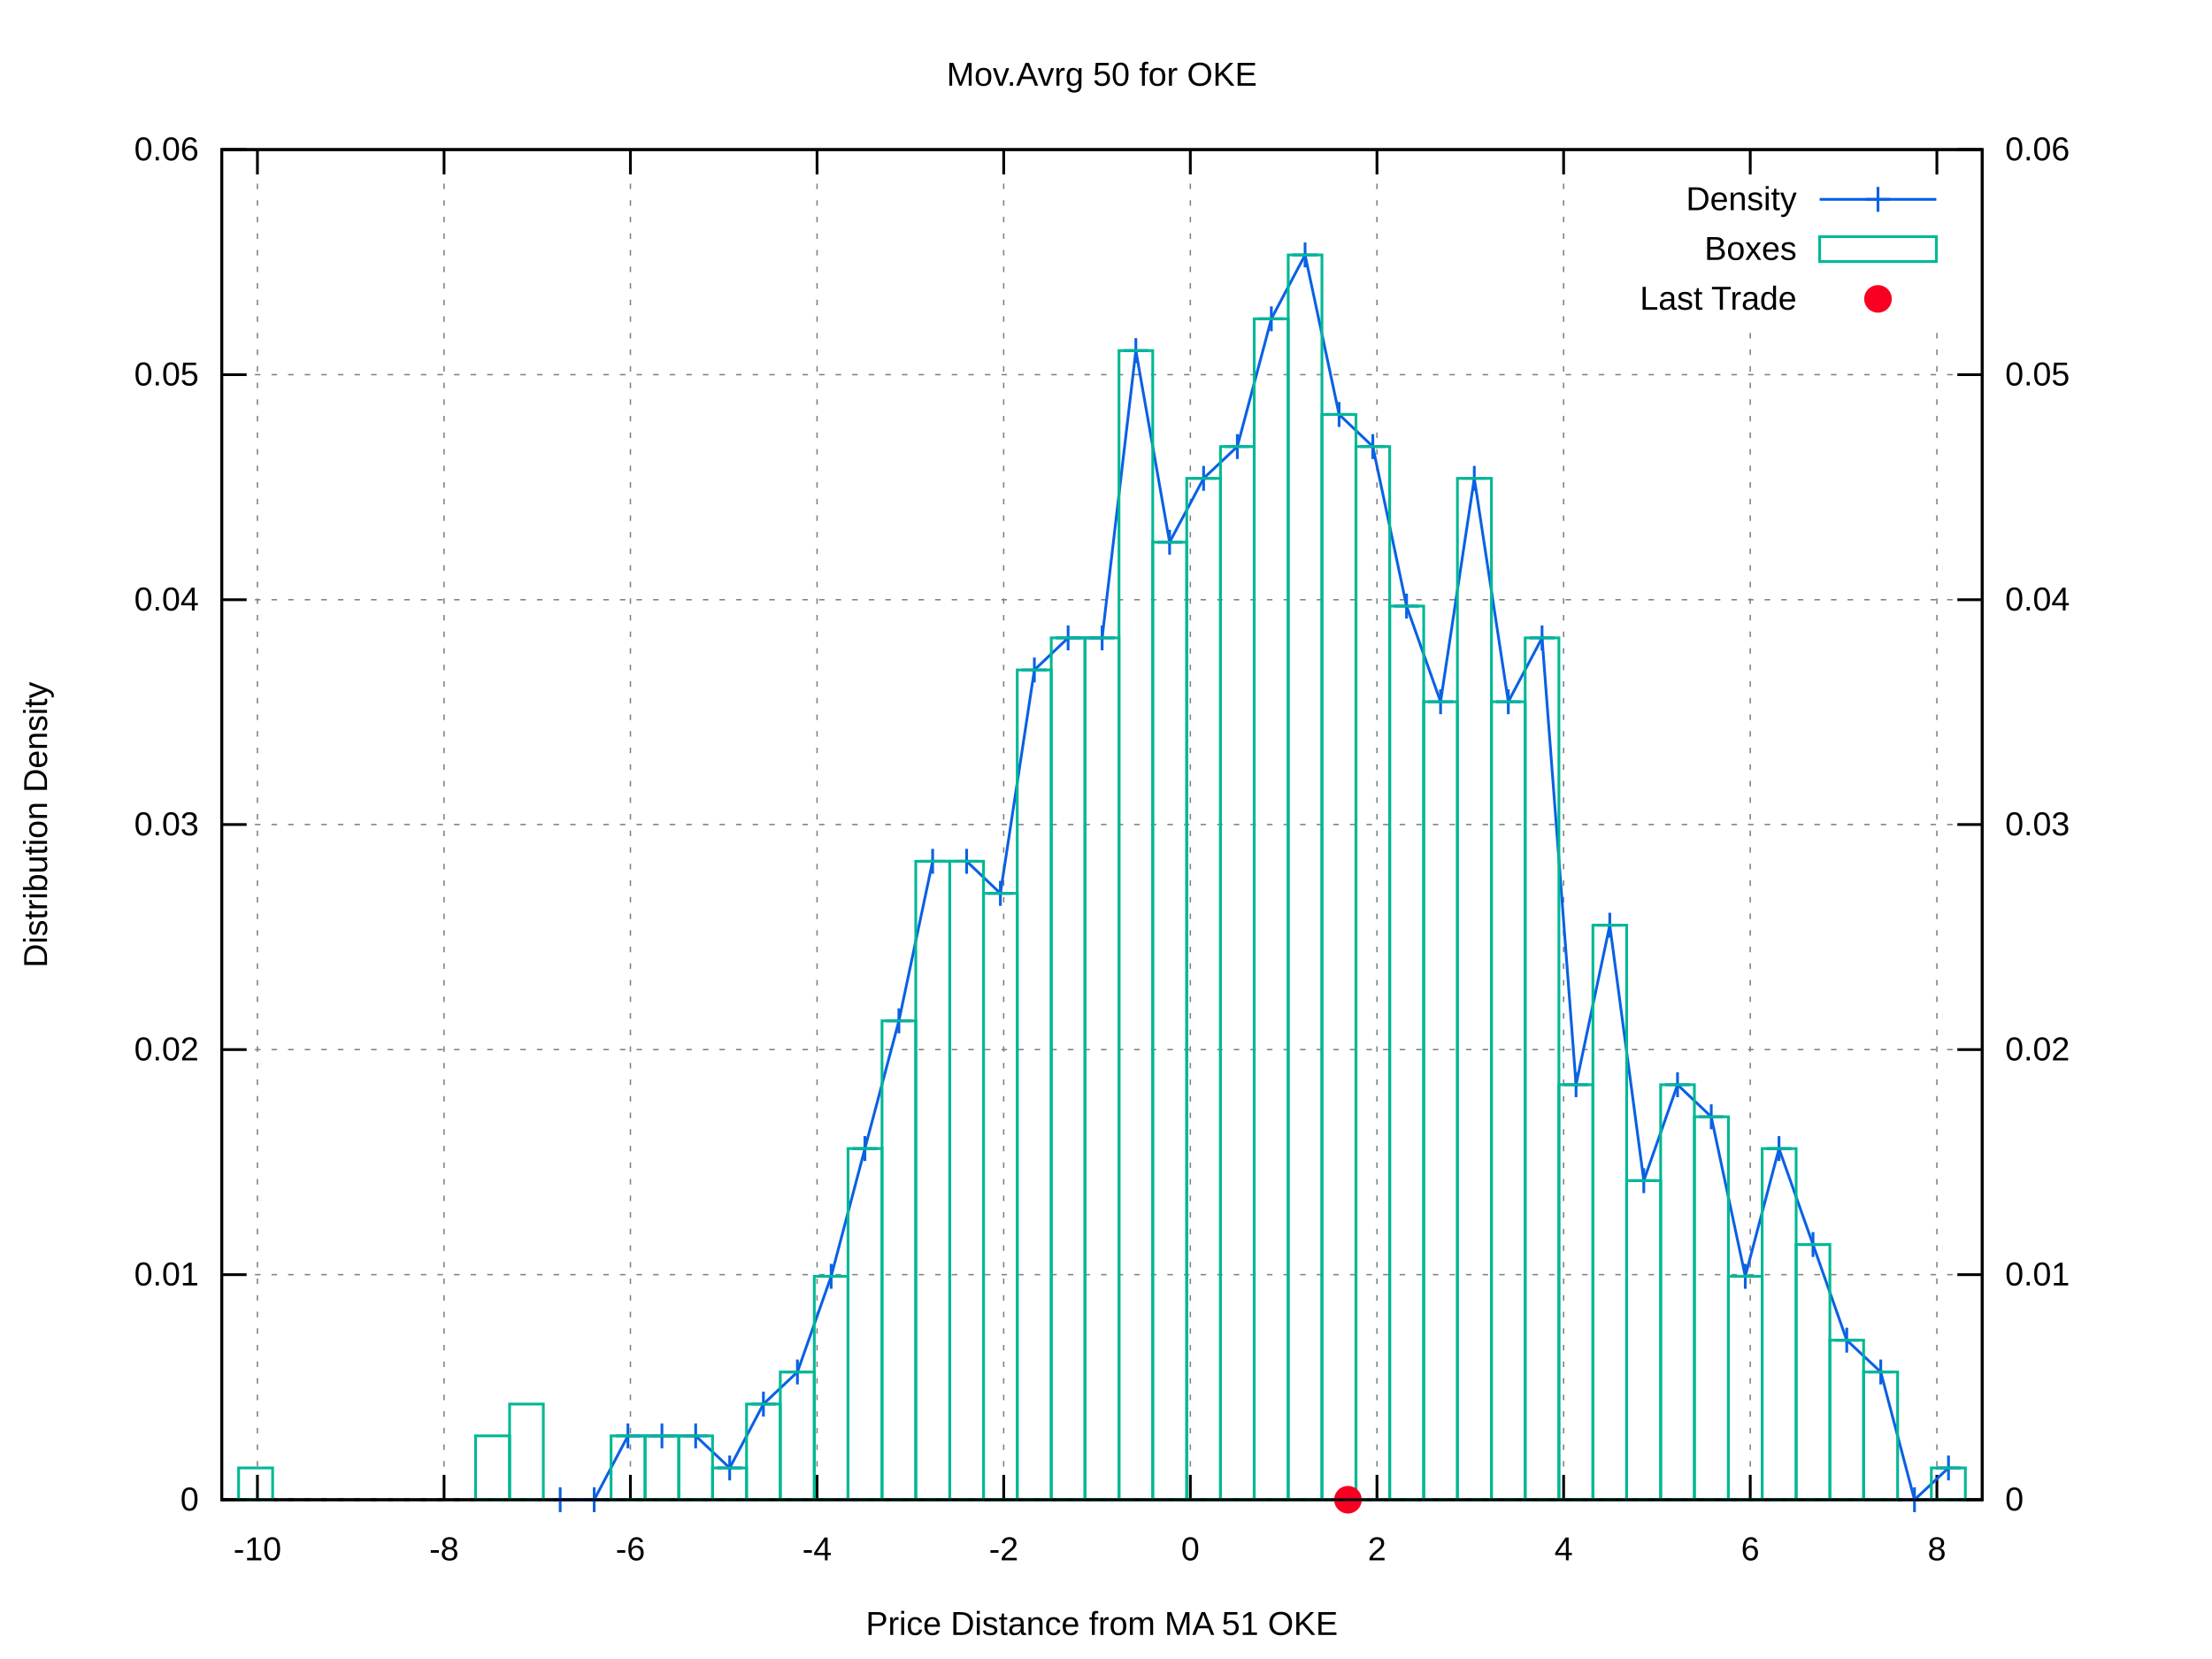
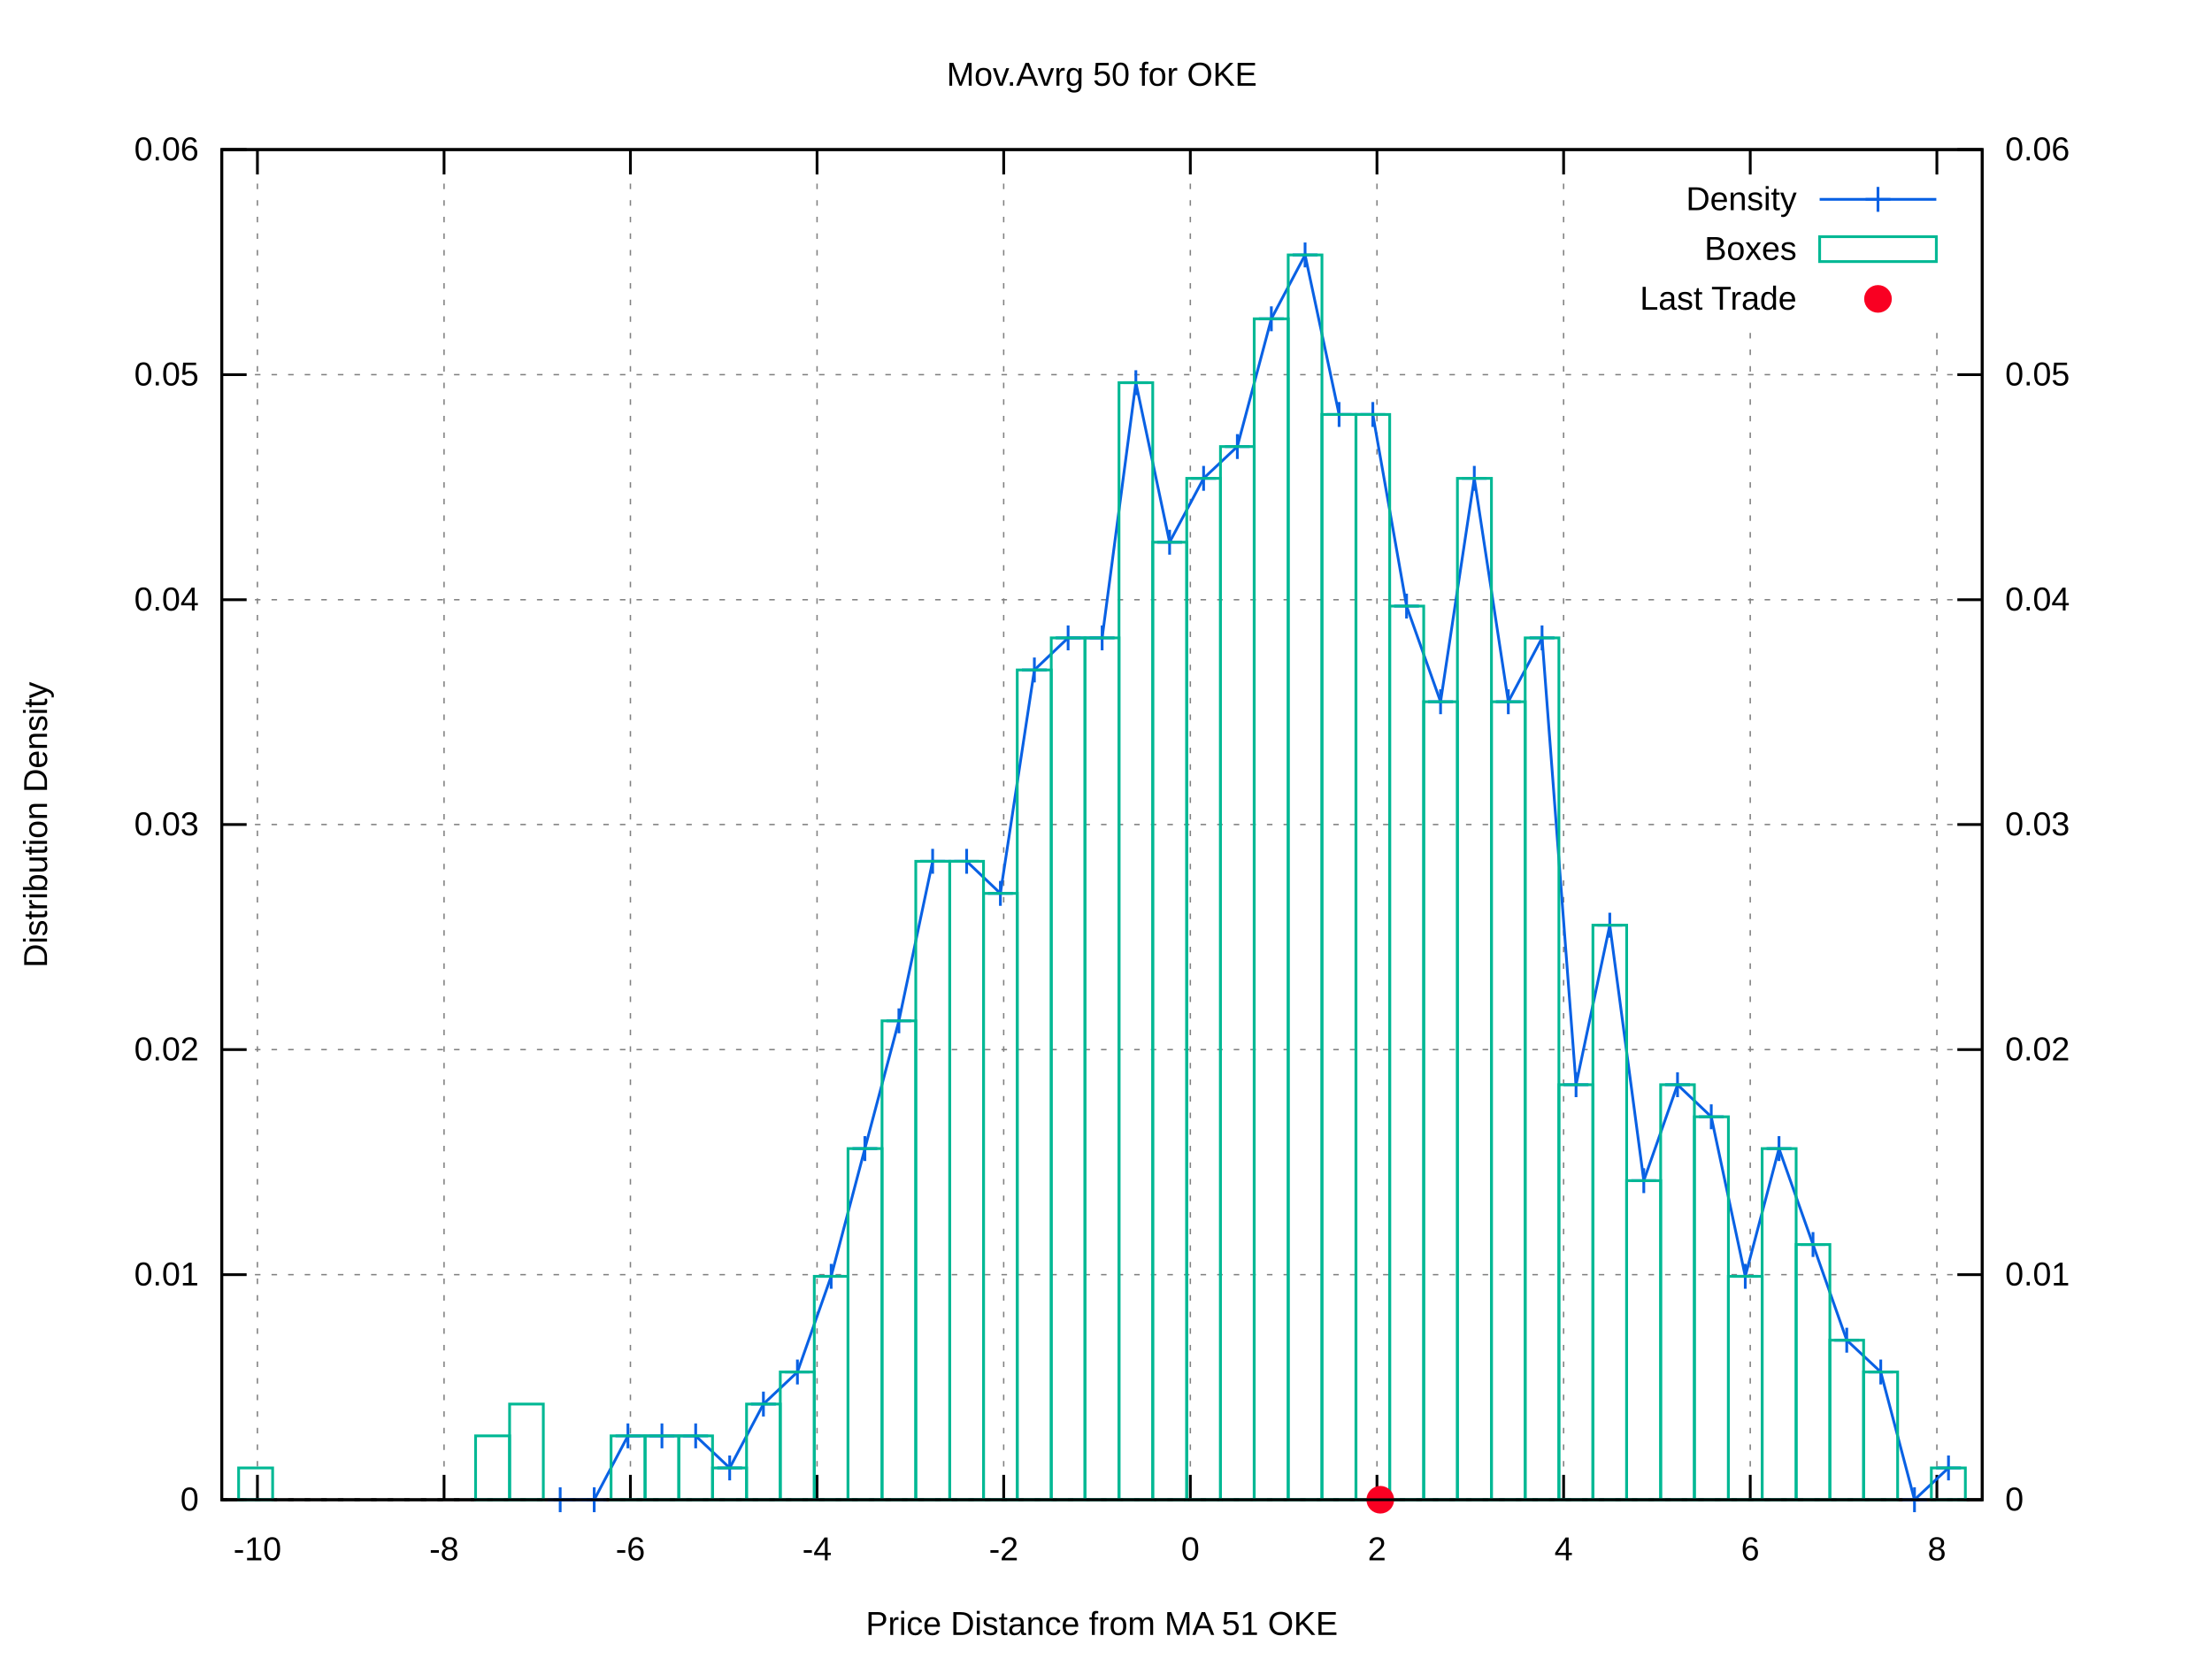
<svg xmlns="http://www.w3.org/2000/svg" xmlns:xlink="http://www.w3.org/1999/xlink" viewBox="0 0 800 600">
  <g id="gnuplot_canvas">
    <rect x="0" y="0" width="800" height="600" fill="#ffffff" />
    <defs>
      <circle id="gpDot" r="0.5" stroke-width="0.5" />
      <path id="gpPt0" stroke-width="0.222" stroke="currentColor" d="M-1,0 h2 M0,-1 v2" />
      <path id="gpPt1" stroke-width="0.222" stroke="currentColor" d="M-1,-1 L1,1 M1,-1 L-1,1" />
      <path id="gpPt2" stroke-width="0.222" stroke="currentColor" d="M-1,0 L1,0 M0,-1 L0,1 M-1,-1 L1,1 M-1,1 L1,-1" />
      <rect id="gpPt3" stroke-width="0.222" stroke="currentColor" x="-1" y="-1" width="2" height="2" />
      <rect id="gpPt4" stroke-width="0.222" stroke="currentColor" fill="currentColor" x="-1" y="-1" width="2" height="2" />
      <circle id="gpPt5" stroke-width="0.222" stroke="currentColor" cx="0" cy="0" r="1" />
      <use xlink:href="#gpPt5" id="gpPt6" fill="currentColor" stroke="none" />
      <path id="gpPt7" stroke-width="0.222" stroke="currentColor" d="M0,-1.33 L-1.33,0.67 L1.33,0.67 z" />
      <use xlink:href="#gpPt7" id="gpPt8" fill="currentColor" stroke="none" />
      <use xlink:href="#gpPt7" id="gpPt9" stroke="currentColor" transform="rotate(180)" />
      <use xlink:href="#gpPt9" id="gpPt10" fill="currentColor" stroke="none" />
      <use xlink:href="#gpPt3" id="gpPt11" stroke="currentColor" transform="rotate(45)" />
      <use xlink:href="#gpPt11" id="gpPt12" fill="currentColor" stroke="none" />
      <path id="gpPt13" stroke-width="0.222" stroke="currentColor" d="M0,1.330 L1.265,0.411 L0.782,-1.067 L-0.782,-1.076 L-1.265,0.411 z" />
      <use xlink:href="#gpPt13" id="gpPt14" fill="currentColor" stroke="none" />
      <filter id="textbox" filterUnits="objectBoundingBox" x="0" y="0" height="1" width="1">
        <feFlood flood-color="#FFFFFF" flood-opacity="1" result="bgnd" />
        <feComposite in="SourceGraphic" in2="bgnd" operator="atop" />
      </filter>
      <filter id="greybox" filterUnits="objectBoundingBox" x="0" y="0" height="1" width="1">
        <feFlood flood-color="lightgrey" flood-opacity="1" result="grey" />
        <feComposite in="SourceGraphic" in2="grey" operator="atop" />
      </filter>
    </defs>
    <g fill="none" color="#FFFFFF" stroke="black" stroke-width="1.00" stroke-linecap="butt" stroke-linejoin="miter">
</g>
    <g fill="none" color="black" stroke="currentColor" stroke-width="1.00" stroke-linecap="butt" stroke-linejoin="miter">
</g>
    <g fill="none" color="black" stroke="black" stroke-width="0.50" stroke-linecap="butt" stroke-linejoin="miter">
</g>
    <g fill="none" color="gray" stroke="currentColor" stroke-width="0.50" stroke-linecap="butt" stroke-linejoin="miter">
      <path stroke="gray" stroke-dasharray="2,4" class="gridline" d="M80.2,542.4 L716.9,542.4  " />
    </g>
    <g fill="none" color="gray" stroke="gray" stroke-width="1.00" stroke-linecap="butt" stroke-linejoin="miter">
</g>
    <g fill="none" color="black" stroke="currentColor" stroke-width="1.00" stroke-linecap="butt" stroke-linejoin="miter">
      <path stroke="black" d="M80.2,542.4 L89.2,542.4  " />
      <g transform="translate(71.9,546.3)" stroke="none" fill="black" font-family="arial" font-size="12.00" text-anchor="end">
        <text>
          <tspan font-family="arial"> 0</tspan>
        </text>
      </g>
    </g>
    <g fill="none" color="black" stroke="currentColor" stroke-width="1.00" stroke-linecap="butt" stroke-linejoin="miter">
</g>
    <g fill="none" color="black" stroke="black" stroke-width="0.50" stroke-linecap="butt" stroke-linejoin="miter">
</g>
    <g fill="none" color="gray" stroke="currentColor" stroke-width="0.50" stroke-linecap="butt" stroke-linejoin="miter">
      <path stroke="gray" stroke-dasharray="2,4" class="gridline" d="M80.2,461.0 L716.9,461.0  " />
    </g>
    <g fill="none" color="gray" stroke="gray" stroke-width="1.00" stroke-linecap="butt" stroke-linejoin="miter">
</g>
    <g fill="none" color="black" stroke="currentColor" stroke-width="1.00" stroke-linecap="butt" stroke-linejoin="miter">
      <path stroke="black" d="M80.2,461.0 L89.2,461.0  " />
      <g transform="translate(71.9,464.9)" stroke="none" fill="black" font-family="arial" font-size="12.00" text-anchor="end">
        <text>
          <tspan font-family="arial"> 0.01</tspan>
        </text>
      </g>
    </g>
    <g fill="none" color="black" stroke="currentColor" stroke-width="1.00" stroke-linecap="butt" stroke-linejoin="miter">
</g>
    <g fill="none" color="black" stroke="black" stroke-width="0.50" stroke-linecap="butt" stroke-linejoin="miter">
</g>
    <g fill="none" color="gray" stroke="currentColor" stroke-width="0.50" stroke-linecap="butt" stroke-linejoin="miter">
      <path stroke="gray" stroke-dasharray="2,4" class="gridline" d="M80.2,379.6 L716.9,379.6  " />
    </g>
    <g fill="none" color="gray" stroke="gray" stroke-width="1.00" stroke-linecap="butt" stroke-linejoin="miter">
</g>
    <g fill="none" color="black" stroke="currentColor" stroke-width="1.00" stroke-linecap="butt" stroke-linejoin="miter">
      <path stroke="black" d="M80.2,379.6 L89.2,379.6  " />
      <g transform="translate(71.9,383.5)" stroke="none" fill="black" font-family="arial" font-size="12.00" text-anchor="end">
        <text>
          <tspan font-family="arial"> 0.02</tspan>
        </text>
      </g>
    </g>
    <g fill="none" color="black" stroke="currentColor" stroke-width="1.00" stroke-linecap="butt" stroke-linejoin="miter">
</g>
    <g fill="none" color="black" stroke="black" stroke-width="0.50" stroke-linecap="butt" stroke-linejoin="miter">
</g>
    <g fill="none" color="gray" stroke="currentColor" stroke-width="0.50" stroke-linecap="butt" stroke-linejoin="miter">
      <path stroke="gray" stroke-dasharray="2,4" class="gridline" d="M80.2,298.2 L716.9,298.2  " />
    </g>
    <g fill="none" color="gray" stroke="gray" stroke-width="1.00" stroke-linecap="butt" stroke-linejoin="miter">
</g>
    <g fill="none" color="black" stroke="currentColor" stroke-width="1.00" stroke-linecap="butt" stroke-linejoin="miter">
      <path stroke="black" d="M80.2,298.2 L89.2,298.2  " />
      <g transform="translate(71.9,302.1)" stroke="none" fill="black" font-family="arial" font-size="12.00" text-anchor="end">
        <text>
          <tspan font-family="arial"> 0.03</tspan>
        </text>
      </g>
    </g>
    <g fill="none" color="black" stroke="currentColor" stroke-width="1.00" stroke-linecap="butt" stroke-linejoin="miter">
</g>
    <g fill="none" color="black" stroke="black" stroke-width="0.50" stroke-linecap="butt" stroke-linejoin="miter">
</g>
    <g fill="none" color="gray" stroke="currentColor" stroke-width="0.50" stroke-linecap="butt" stroke-linejoin="miter">
      <path stroke="gray" stroke-dasharray="2,4" class="gridline" d="M80.2,216.9 L716.9,216.9  " />
    </g>
    <g fill="none" color="gray" stroke="gray" stroke-width="1.00" stroke-linecap="butt" stroke-linejoin="miter">
</g>
    <g fill="none" color="black" stroke="currentColor" stroke-width="1.00" stroke-linecap="butt" stroke-linejoin="miter">
      <path stroke="black" d="M80.2,216.9 L89.2,216.9  " />
      <g transform="translate(71.9,220.8)" stroke="none" fill="black" font-family="arial" font-size="12.00" text-anchor="end">
        <text>
          <tspan font-family="arial"> 0.04</tspan>
        </text>
      </g>
    </g>
    <g fill="none" color="black" stroke="currentColor" stroke-width="1.00" stroke-linecap="butt" stroke-linejoin="miter">
</g>
    <g fill="none" color="black" stroke="black" stroke-width="0.50" stroke-linecap="butt" stroke-linejoin="miter">
</g>
    <g fill="none" color="gray" stroke="currentColor" stroke-width="0.50" stroke-linecap="butt" stroke-linejoin="miter">
      <path stroke="gray" stroke-dasharray="2,4" class="gridline" d="M80.2,135.5 L716.9,135.5  " />
    </g>
    <g fill="none" color="gray" stroke="gray" stroke-width="1.00" stroke-linecap="butt" stroke-linejoin="miter">
</g>
    <g fill="none" color="black" stroke="currentColor" stroke-width="1.00" stroke-linecap="butt" stroke-linejoin="miter">
      <path stroke="black" d="M80.2,135.5 L89.2,135.5  " />
      <g transform="translate(71.9,139.4)" stroke="none" fill="black" font-family="arial" font-size="12.00" text-anchor="end">
        <text>
          <tspan font-family="arial"> 0.05</tspan>
        </text>
      </g>
    </g>
    <g fill="none" color="black" stroke="currentColor" stroke-width="1.00" stroke-linecap="butt" stroke-linejoin="miter">
</g>
    <g fill="none" color="black" stroke="black" stroke-width="0.50" stroke-linecap="butt" stroke-linejoin="miter">
</g>
    <g fill="none" color="gray" stroke="currentColor" stroke-width="0.50" stroke-linecap="butt" stroke-linejoin="miter">
      <path stroke="gray" stroke-dasharray="2,4" class="gridline" d="M80.2,54.1 L716.9,54.1  " />
    </g>
    <g fill="none" color="gray" stroke="gray" stroke-width="1.00" stroke-linecap="butt" stroke-linejoin="miter">
</g>
    <g fill="none" color="black" stroke="currentColor" stroke-width="1.00" stroke-linecap="butt" stroke-linejoin="miter">
      <path stroke="black" d="M80.2,54.1 L89.2,54.1  " />
      <g transform="translate(71.9,58.0)" stroke="none" fill="black" font-family="arial" font-size="12.00" text-anchor="end">
        <text>
          <tspan font-family="arial"> 0.06</tspan>
        </text>
      </g>
    </g>
    <g fill="none" color="black" stroke="currentColor" stroke-width="1.00" stroke-linecap="butt" stroke-linejoin="miter">
</g>
    <g fill="none" color="black" stroke="black" stroke-width="0.50" stroke-linecap="butt" stroke-linejoin="miter">
</g>
    <g fill="none" color="gray" stroke="currentColor" stroke-width="0.50" stroke-linecap="butt" stroke-linejoin="miter">
      <path stroke="gray" stroke-dasharray="2,4" class="gridline" d="M93.1,542.4 L93.1,54.1  " />
    </g>
    <g fill="none" color="gray" stroke="gray" stroke-width="1.00" stroke-linecap="butt" stroke-linejoin="miter">
</g>
    <g fill="none" color="black" stroke="currentColor" stroke-width="1.00" stroke-linecap="butt" stroke-linejoin="miter">
      <path stroke="black" d="M93.1,542.4 L93.1,533.4 M93.1,54.1 L93.1,63.1  " />
      <g transform="translate(93.1,564.3)" stroke="none" fill="black" font-family="arial" font-size="12.00" text-anchor="middle">
        <text>
          <tspan font-family="arial">-10</tspan>
        </text>
      </g>
    </g>
    <g fill="none" color="black" stroke="currentColor" stroke-width="1.00" stroke-linecap="butt" stroke-linejoin="miter">
</g>
    <g fill="none" color="black" stroke="black" stroke-width="0.50" stroke-linecap="butt" stroke-linejoin="miter">
</g>
    <g fill="none" color="gray" stroke="currentColor" stroke-width="0.50" stroke-linecap="butt" stroke-linejoin="miter">
      <path stroke="gray" stroke-dasharray="2,4" class="gridline" d="M160.6,542.4 L160.6,54.1  " />
    </g>
    <g fill="none" color="gray" stroke="gray" stroke-width="1.00" stroke-linecap="butt" stroke-linejoin="miter">
</g>
    <g fill="none" color="black" stroke="currentColor" stroke-width="1.00" stroke-linecap="butt" stroke-linejoin="miter">
      <path stroke="black" d="M160.6,542.4 L160.6,533.4 M160.6,54.1 L160.6,63.1  " />
      <g transform="translate(160.6,564.3)" stroke="none" fill="black" font-family="arial" font-size="12.00" text-anchor="middle">
        <text>
          <tspan font-family="arial">-8</tspan>
        </text>
      </g>
    </g>
    <g fill="none" color="black" stroke="currentColor" stroke-width="1.00" stroke-linecap="butt" stroke-linejoin="miter">
</g>
    <g fill="none" color="black" stroke="black" stroke-width="0.50" stroke-linecap="butt" stroke-linejoin="miter">
</g>
    <g fill="none" color="gray" stroke="currentColor" stroke-width="0.50" stroke-linecap="butt" stroke-linejoin="miter">
      <path stroke="gray" stroke-dasharray="2,4" class="gridline" d="M228.0,542.4 L228.0,54.1  " />
    </g>
    <g fill="none" color="gray" stroke="gray" stroke-width="1.00" stroke-linecap="butt" stroke-linejoin="miter">
</g>
    <g fill="none" color="black" stroke="currentColor" stroke-width="1.00" stroke-linecap="butt" stroke-linejoin="miter">
      <path stroke="black" d="M228.0,542.4 L228.0,533.4 M228.0,54.1 L228.0,63.1  " />
      <g transform="translate(228.0,564.3)" stroke="none" fill="black" font-family="arial" font-size="12.00" text-anchor="middle">
        <text>
          <tspan font-family="arial">-6</tspan>
        </text>
      </g>
    </g>
    <g fill="none" color="black" stroke="currentColor" stroke-width="1.00" stroke-linecap="butt" stroke-linejoin="miter">
</g>
    <g fill="none" color="black" stroke="black" stroke-width="0.50" stroke-linecap="butt" stroke-linejoin="miter">
</g>
    <g fill="none" color="gray" stroke="currentColor" stroke-width="0.50" stroke-linecap="butt" stroke-linejoin="miter">
      <path stroke="gray" stroke-dasharray="2,4" class="gridline" d="M295.5,542.4 L295.5,54.1  " />
    </g>
    <g fill="none" color="gray" stroke="gray" stroke-width="1.00" stroke-linecap="butt" stroke-linejoin="miter">
</g>
    <g fill="none" color="black" stroke="currentColor" stroke-width="1.00" stroke-linecap="butt" stroke-linejoin="miter">
      <path stroke="black" d="M295.5,542.4 L295.5,533.4 M295.5,54.1 L295.5,63.1  " />
      <g transform="translate(295.5,564.3)" stroke="none" fill="black" font-family="arial" font-size="12.00" text-anchor="middle">
        <text>
          <tspan font-family="arial">-4</tspan>
        </text>
      </g>
    </g>
    <g fill="none" color="black" stroke="currentColor" stroke-width="1.00" stroke-linecap="butt" stroke-linejoin="miter">
</g>
    <g fill="none" color="black" stroke="black" stroke-width="0.50" stroke-linecap="butt" stroke-linejoin="miter">
</g>
    <g fill="none" color="gray" stroke="currentColor" stroke-width="0.50" stroke-linecap="butt" stroke-linejoin="miter">
      <path stroke="gray" stroke-dasharray="2,4" class="gridline" d="M363.0,542.4 L363.0,54.1  " />
    </g>
    <g fill="none" color="gray" stroke="gray" stroke-width="1.00" stroke-linecap="butt" stroke-linejoin="miter">
</g>
    <g fill="none" color="black" stroke="currentColor" stroke-width="1.00" stroke-linecap="butt" stroke-linejoin="miter">
      <path stroke="black" d="M363.0,542.4 L363.0,533.4 M363.0,54.1 L363.0,63.1  " />
      <g transform="translate(363.0,564.3)" stroke="none" fill="black" font-family="arial" font-size="12.00" text-anchor="middle">
        <text>
          <tspan font-family="arial">-2</tspan>
        </text>
      </g>
    </g>
    <g fill="none" color="black" stroke="currentColor" stroke-width="1.00" stroke-linecap="butt" stroke-linejoin="miter">
</g>
    <g fill="none" color="black" stroke="black" stroke-width="0.50" stroke-linecap="butt" stroke-linejoin="miter">
</g>
    <g fill="none" color="gray" stroke="currentColor" stroke-width="0.50" stroke-linecap="butt" stroke-linejoin="miter">
      <path stroke="gray" stroke-dasharray="2,4" class="gridline" d="M430.5,542.4 L430.5,54.1  " />
    </g>
    <g fill="none" color="gray" stroke="gray" stroke-width="1.00" stroke-linecap="butt" stroke-linejoin="miter">
</g>
    <g fill="none" color="black" stroke="currentColor" stroke-width="1.00" stroke-linecap="butt" stroke-linejoin="miter">
      <path stroke="black" d="M430.5,542.4 L430.5,533.4 M430.5,54.1 L430.5,63.1  " />
      <g transform="translate(430.5,564.3)" stroke="none" fill="black" font-family="arial" font-size="12.00" text-anchor="middle">
        <text>
          <tspan font-family="arial"> 0</tspan>
        </text>
      </g>
    </g>
    <g fill="none" color="black" stroke="currentColor" stroke-width="1.00" stroke-linecap="butt" stroke-linejoin="miter">
</g>
    <g fill="none" color="black" stroke="black" stroke-width="0.50" stroke-linecap="butt" stroke-linejoin="miter">
</g>
    <g fill="none" color="gray" stroke="currentColor" stroke-width="0.50" stroke-linecap="butt" stroke-linejoin="miter">
      <path stroke="gray" stroke-dasharray="2,4" class="gridline" d="M498.0,542.4 L498.0,54.1  " />
    </g>
    <g fill="none" color="gray" stroke="gray" stroke-width="1.00" stroke-linecap="butt" stroke-linejoin="miter">
</g>
    <g fill="none" color="black" stroke="currentColor" stroke-width="1.00" stroke-linecap="butt" stroke-linejoin="miter">
      <path stroke="black" d="M498.0,542.4 L498.0,533.4 M498.0,54.1 L498.0,63.1  " />
      <g transform="translate(498.0,564.3)" stroke="none" fill="black" font-family="arial" font-size="12.00" text-anchor="middle">
        <text>
          <tspan font-family="arial"> 2</tspan>
        </text>
      </g>
    </g>
    <g fill="none" color="black" stroke="currentColor" stroke-width="1.00" stroke-linecap="butt" stroke-linejoin="miter">
</g>
    <g fill="none" color="black" stroke="black" stroke-width="0.50" stroke-linecap="butt" stroke-linejoin="miter">
</g>
    <g fill="none" color="gray" stroke="currentColor" stroke-width="0.50" stroke-linecap="butt" stroke-linejoin="miter">
      <path stroke="gray" stroke-dasharray="2,4" class="gridline" d="M565.5,542.4 L565.5,54.1  " />
    </g>
    <g fill="none" color="gray" stroke="gray" stroke-width="1.00" stroke-linecap="butt" stroke-linejoin="miter">
</g>
    <g fill="none" color="black" stroke="currentColor" stroke-width="1.00" stroke-linecap="butt" stroke-linejoin="miter">
      <path stroke="black" d="M565.5,542.4 L565.5,533.4 M565.5,54.1 L565.5,63.1  " />
      <g transform="translate(565.5,564.3)" stroke="none" fill="black" font-family="arial" font-size="12.00" text-anchor="middle">
        <text>
          <tspan font-family="arial"> 4</tspan>
        </text>
      </g>
    </g>
    <g fill="none" color="black" stroke="currentColor" stroke-width="1.00" stroke-linecap="butt" stroke-linejoin="miter">
</g>
    <g fill="none" color="black" stroke="black" stroke-width="0.50" stroke-linecap="butt" stroke-linejoin="miter">
</g>
    <g fill="none" color="gray" stroke="currentColor" stroke-width="0.50" stroke-linecap="butt" stroke-linejoin="miter">
      <path stroke="gray" stroke-dasharray="2,4" class="gridline" d="M633.0,542.4 L633.0,117.1 M633.0,63.1 L633.0,54.1  " />
    </g>
    <g fill="none" color="gray" stroke="gray" stroke-width="1.00" stroke-linecap="butt" stroke-linejoin="miter">
</g>
    <g fill="none" color="black" stroke="currentColor" stroke-width="1.00" stroke-linecap="butt" stroke-linejoin="miter">
      <path stroke="black" d="M633.0,542.4 L633.0,533.4 M633.0,54.1 L633.0,63.1  " />
      <g transform="translate(633.0,564.3)" stroke="none" fill="black" font-family="arial" font-size="12.00" text-anchor="middle">
        <text>
          <tspan font-family="arial"> 6</tspan>
        </text>
      </g>
    </g>
    <g fill="none" color="black" stroke="currentColor" stroke-width="1.00" stroke-linecap="butt" stroke-linejoin="miter">
</g>
    <g fill="none" color="black" stroke="black" stroke-width="0.50" stroke-linecap="butt" stroke-linejoin="miter">
</g>
    <g fill="none" color="gray" stroke="currentColor" stroke-width="0.50" stroke-linecap="butt" stroke-linejoin="miter">
      <path stroke="gray" stroke-dasharray="2,4" class="gridline" d="M700.5,542.4 L700.5,117.1 M700.5,63.1 L700.5,54.1  " />
    </g>
    <g fill="none" color="gray" stroke="gray" stroke-width="1.00" stroke-linecap="butt" stroke-linejoin="miter">
</g>
    <g fill="none" color="black" stroke="currentColor" stroke-width="1.00" stroke-linecap="butt" stroke-linejoin="miter">
      <path stroke="black" d="M700.5,542.4 L700.5,533.4 M700.5,54.1 L700.5,63.1  " />
      <g transform="translate(700.5,564.3)" stroke="none" fill="black" font-family="arial" font-size="12.00" text-anchor="middle">
        <text>
          <tspan font-family="arial"> 8</tspan>
        </text>
      </g>
    </g>
    <g fill="none" color="black" stroke="currentColor" stroke-width="1.00" stroke-linecap="butt" stroke-linejoin="miter">
      <path stroke="black" d="M716.9,542.4 L707.9,542.4  " />
      <g transform="translate(725.2,546.3)" stroke="none" fill="black" font-family="arial" font-size="12.00" text-anchor="start">
        <text>
          <tspan font-family="arial"> 0</tspan>
        </text>
      </g>
    </g>
    <g fill="none" color="black" stroke="currentColor" stroke-width="1.00" stroke-linecap="butt" stroke-linejoin="miter">
      <path stroke="black" d="M716.9,461.0 L707.9,461.0  " />
      <g transform="translate(725.2,464.9)" stroke="none" fill="black" font-family="arial" font-size="12.00" text-anchor="start">
        <text>
          <tspan font-family="arial"> 0.01</tspan>
        </text>
      </g>
    </g>
    <g fill="none" color="black" stroke="currentColor" stroke-width="1.00" stroke-linecap="butt" stroke-linejoin="miter">
      <path stroke="black" d="M716.9,379.6 L707.9,379.6  " />
      <g transform="translate(725.2,383.5)" stroke="none" fill="black" font-family="arial" font-size="12.00" text-anchor="start">
        <text>
          <tspan font-family="arial"> 0.02</tspan>
        </text>
      </g>
    </g>
    <g fill="none" color="black" stroke="currentColor" stroke-width="1.00" stroke-linecap="butt" stroke-linejoin="miter">
      <path stroke="black" d="M716.9,298.2 L707.9,298.2  " />
      <g transform="translate(725.2,302.1)" stroke="none" fill="black" font-family="arial" font-size="12.00" text-anchor="start">
        <text>
          <tspan font-family="arial"> 0.03</tspan>
        </text>
      </g>
    </g>
    <g fill="none" color="black" stroke="currentColor" stroke-width="1.00" stroke-linecap="butt" stroke-linejoin="miter">
      <path stroke="black" d="M716.9,216.9 L707.9,216.9  " />
      <g transform="translate(725.2,220.8)" stroke="none" fill="black" font-family="arial" font-size="12.00" text-anchor="start">
        <text>
          <tspan font-family="arial"> 0.04</tspan>
        </text>
      </g>
    </g>
    <g fill="none" color="black" stroke="currentColor" stroke-width="1.00" stroke-linecap="butt" stroke-linejoin="miter">
      <path stroke="black" d="M716.9,135.5 L707.9,135.5  " />
      <g transform="translate(725.2,139.4)" stroke="none" fill="black" font-family="arial" font-size="12.00" text-anchor="start">
        <text>
          <tspan font-family="arial"> 0.05</tspan>
        </text>
      </g>
    </g>
    <g fill="none" color="black" stroke="currentColor" stroke-width="1.00" stroke-linecap="butt" stroke-linejoin="miter">
      <path stroke="black" d="M716.9,54.1 L707.9,54.1  " />
      <g transform="translate(725.2,58.0)" stroke="none" fill="black" font-family="arial" font-size="12.00" text-anchor="start">
        <text>
          <tspan font-family="arial"> 0.06</tspan>
        </text>
      </g>
    </g>
    <g fill="none" color="black" stroke="currentColor" stroke-width="1.00" stroke-linecap="butt" stroke-linejoin="miter">
</g>
    <g fill="none" color="gray" stroke="currentColor" stroke-width="1.00" stroke-linecap="butt" stroke-linejoin="miter">
      <path stroke="black" stroke-dasharray="2,4" d="M80.2,542.4 L716.9,542.4  " />
    </g>
    <g fill="none" color="black" stroke="currentColor" stroke-width="1.00" stroke-linecap="butt" stroke-linejoin="miter">
      <path stroke="black" d="M80.2,54.1 L80.2,542.4 L716.9,542.4 L716.9,54.1 L80.2,54.1 Z  " />
    </g>
    <g fill="none" color="black" stroke="currentColor" stroke-width="1.00" stroke-linecap="butt" stroke-linejoin="miter">
      <g transform="translate(17.0,298.3) rotate(270)" stroke="none" fill="black" font-family="arial" font-size="12.00" text-anchor="middle">
        <text>
          <tspan font-family="arial">Distribution Density</tspan>
        </text>
      </g>
    </g>
    <g fill="none" color="black" stroke="currentColor" stroke-width="1.00" stroke-linecap="butt" stroke-linejoin="miter">
      <g transform="translate(398.5,591.3)" stroke="none" fill="black" font-family="arial" font-size="12.00" text-anchor="middle">
        <text>
          <tspan font-family="arial">Price Distance from MA 51 OKE</tspan>
        </text>
      </g>
    </g>
    <g fill="none" color="black" stroke="currentColor" stroke-width="1.00" stroke-linecap="butt" stroke-linejoin="miter">
      <g transform="translate(398.5,31.0)" stroke="none" fill="black" font-family="arial" font-size="12.00" text-anchor="middle">
        <text>
          <tspan font-family="arial">Mov.Avrg 50 for OKE </tspan>
        </text>
      </g>
    </g>
    <g id="gnuplot_plot_1">
      <g fill="none" color="black" stroke="currentColor" stroke-width="1.00" stroke-linecap="butt" stroke-linejoin="miter">
        <g transform="translate(649.8,76.0)" stroke="none" fill="black" font-family="arial" font-size="12.00" text-anchor="end">
          <text>
            <tspan font-family="arial">Density</tspan>
          </text>
        </g>
      </g>
      <g fill="none" color="black" stroke="currentColor" stroke-width="1.00" stroke-linecap="butt" stroke-linejoin="miter">
-         <path stroke="rgb(  9,  97, 228)" d="M658.1,72.1 L700.3,72.1 M202.6,542.4 L214.9,542.4 L227.1,519.3 L239.4,519.3 L251.6,519.3 L263.9,530.9   L276.1,507.8 L288.4,496.2 L300.6,461.6 L312.8,415.4 L325.1,369.2 L337.3,311.5 L349.6,311.5 L361.8,323.1   L374.1,242.3 L386.3,230.7 L398.6,230.7 L410.8,126.8 L423.0,196.1 L435.3,173.0 L447.5,161.5 L459.8,115.3   L472.0,92.2 L484.3,149.9 L496.5,161.5 L508.7,219.2 L521.0,253.8 L533.2,173.0 L545.5,253.8 L557.7,230.7   L570.0,392.3 L582.2,334.6 L594.5,427.0 L606.7,392.3 L618.9,403.9 L631.2,461.6 L643.4,415.4 L655.7,450.1   L667.9,484.7 L680.2,496.2 L692.4,542.4 L704.7,530.9  " />
+         <path stroke="rgb(  9,  97, 228)" d="M658.1,72.1 L700.3,72.1 M202.6,542.4 L214.9,542.4 L227.1,519.3 L239.4,519.3 L251.6,519.3 L263.9,530.9   L276.1,507.8 L288.4,496.2 L300.6,461.6 L312.8,415.4 L325.1,369.2 L337.3,311.5 L349.6,311.5 L361.8,323.1   L374.1,242.3 L386.3,230.7 L398.6,230.7 L410.8,138.4 L423.0,196.1 L435.3,173.0 L447.5,161.5 L459.8,115.3   L472.0,92.2 L484.3,149.9 L496.5,149.9 L508.7,219.2 L521.0,253.8 L533.2,173.0 L545.5,253.8 L557.7,230.7   L570.0,392.3 L582.2,334.6 L594.5,427.0 L606.7,392.3 L618.9,403.9 L631.2,461.6 L643.4,415.4 L655.7,450.1   L667.9,484.7 L680.2,496.2 L692.4,542.4 L704.7,530.9  " />
        <use xlink:href="#gpPt0" transform="translate(202.6,542.4) scale(4.50)" color="rgb(  9,  97, 228)" />
        <use xlink:href="#gpPt0" transform="translate(214.9,542.4) scale(4.50)" color="rgb(  9,  97, 228)" />
        <use xlink:href="#gpPt0" transform="translate(227.1,519.3) scale(4.50)" color="rgb(  9,  97, 228)" />
        <use xlink:href="#gpPt0" transform="translate(239.4,519.3) scale(4.50)" color="rgb(  9,  97, 228)" />
        <use xlink:href="#gpPt0" transform="translate(251.6,519.3) scale(4.50)" color="rgb(  9,  97, 228)" />
        <use xlink:href="#gpPt0" transform="translate(263.9,530.9) scale(4.50)" color="rgb(  9,  97, 228)" />
        <use xlink:href="#gpPt0" transform="translate(276.1,507.8) scale(4.50)" color="rgb(  9,  97, 228)" />
        <use xlink:href="#gpPt0" transform="translate(288.4,496.2) scale(4.50)" color="rgb(  9,  97, 228)" />
        <use xlink:href="#gpPt0" transform="translate(300.6,461.6) scale(4.50)" color="rgb(  9,  97, 228)" />
        <use xlink:href="#gpPt0" transform="translate(312.8,415.4) scale(4.50)" color="rgb(  9,  97, 228)" />
        <use xlink:href="#gpPt0" transform="translate(325.1,369.2) scale(4.50)" color="rgb(  9,  97, 228)" />
        <use xlink:href="#gpPt0" transform="translate(337.3,311.5) scale(4.50)" color="rgb(  9,  97, 228)" />
        <use xlink:href="#gpPt0" transform="translate(349.6,311.5) scale(4.50)" color="rgb(  9,  97, 228)" />
        <use xlink:href="#gpPt0" transform="translate(361.8,323.1) scale(4.50)" color="rgb(  9,  97, 228)" />
        <use xlink:href="#gpPt0" transform="translate(374.1,242.3) scale(4.50)" color="rgb(  9,  97, 228)" />
        <use xlink:href="#gpPt0" transform="translate(386.3,230.7) scale(4.50)" color="rgb(  9,  97, 228)" />
        <use xlink:href="#gpPt0" transform="translate(398.6,230.7) scale(4.50)" color="rgb(  9,  97, 228)" />
-         <use xlink:href="#gpPt0" transform="translate(410.8,126.8) scale(4.50)" color="rgb(  9,  97, 228)" />
+         <use xlink:href="#gpPt0" transform="translate(410.8,138.4) scale(4.50)" color="rgb(  9,  97, 228)" />
        <use xlink:href="#gpPt0" transform="translate(423.0,196.1) scale(4.50)" color="rgb(  9,  97, 228)" />
        <use xlink:href="#gpPt0" transform="translate(435.3,173.0) scale(4.50)" color="rgb(  9,  97, 228)" />
        <use xlink:href="#gpPt0" transform="translate(447.5,161.5) scale(4.50)" color="rgb(  9,  97, 228)" />
        <use xlink:href="#gpPt0" transform="translate(459.8,115.3) scale(4.50)" color="rgb(  9,  97, 228)" />
        <use xlink:href="#gpPt0" transform="translate(472.0,92.2) scale(4.50)" color="rgb(  9,  97, 228)" />
        <use xlink:href="#gpPt0" transform="translate(484.3,149.9) scale(4.50)" color="rgb(  9,  97, 228)" />
-         <use xlink:href="#gpPt0" transform="translate(496.5,161.5) scale(4.50)" color="rgb(  9,  97, 228)" />
+         <use xlink:href="#gpPt0" transform="translate(496.5,149.9) scale(4.50)" color="rgb(  9,  97, 228)" />
        <use xlink:href="#gpPt0" transform="translate(508.7,219.2) scale(4.50)" color="rgb(  9,  97, 228)" />
        <use xlink:href="#gpPt0" transform="translate(521.0,253.8) scale(4.50)" color="rgb(  9,  97, 228)" />
        <use xlink:href="#gpPt0" transform="translate(533.2,173.0) scale(4.50)" color="rgb(  9,  97, 228)" />
        <use xlink:href="#gpPt0" transform="translate(545.5,253.8) scale(4.50)" color="rgb(  9,  97, 228)" />
        <use xlink:href="#gpPt0" transform="translate(557.7,230.7) scale(4.50)" color="rgb(  9,  97, 228)" />
        <use xlink:href="#gpPt0" transform="translate(570.0,392.3) scale(4.50)" color="rgb(  9,  97, 228)" />
        <use xlink:href="#gpPt0" transform="translate(582.2,334.6) scale(4.50)" color="rgb(  9,  97, 228)" />
        <use xlink:href="#gpPt0" transform="translate(594.5,427.0) scale(4.50)" color="rgb(  9,  97, 228)" />
        <use xlink:href="#gpPt0" transform="translate(606.7,392.3) scale(4.50)" color="rgb(  9,  97, 228)" />
        <use xlink:href="#gpPt0" transform="translate(618.9,403.9) scale(4.50)" color="rgb(  9,  97, 228)" />
        <use xlink:href="#gpPt0" transform="translate(631.2,461.6) scale(4.50)" color="rgb(  9,  97, 228)" />
        <use xlink:href="#gpPt0" transform="translate(643.4,415.4) scale(4.50)" color="rgb(  9,  97, 228)" />
        <use xlink:href="#gpPt0" transform="translate(655.7,450.1) scale(4.50)" color="rgb(  9,  97, 228)" />
        <use xlink:href="#gpPt0" transform="translate(667.9,484.7) scale(4.50)" color="rgb(  9,  97, 228)" />
        <use xlink:href="#gpPt0" transform="translate(680.2,496.2) scale(4.50)" color="rgb(  9,  97, 228)" />
        <use xlink:href="#gpPt0" transform="translate(692.4,542.4) scale(4.50)" color="rgb(  9,  97, 228)" />
        <use xlink:href="#gpPt0" transform="translate(704.7,530.9) scale(4.50)" color="rgb(  9,  97, 228)" />
        <use xlink:href="#gpPt0" transform="translate(679.2,72.1) scale(4.50)" color="rgb(  9,  97, 228)" />
      </g>
    </g>
    <g id="gnuplot_plot_2">
      <g fill="none" color="black" stroke="currentColor" stroke-width="1.00" stroke-linecap="butt" stroke-linejoin="miter">
        <g transform="translate(649.8,94.0)" stroke="none" fill="black" font-family="arial" font-size="12.00" text-anchor="end">
          <text>
            <tspan font-family="arial">Boxes</tspan>
          </text>
        </g>
      </g>
      <g fill="none" color="black" stroke="currentColor" stroke-width="1.00" stroke-linecap="butt" stroke-linejoin="miter">
        <path stroke="rgb(  0, 184, 148)" d="M658.1,94.6 L700.3,94.6 L700.3,85.6 L658.1,85.6 L658.1,94.6 Z  " />
        <path stroke="rgb(  0, 184, 148)" d="M86.3,542.4 L86.3,530.9 L98.6,530.9 L98.6,542.4 L86.3,542.4 Z  " />
        <path stroke="rgb(  0, 184, 148)" d="M172.0,542.4 L172.0,519.3 L184.3,519.3 L184.3,542.4 L172.0,542.4 Z  " />
        <path stroke="rgb(  0, 184, 148)" d="M184.3,542.4 L184.3,507.8 L196.5,507.8 L196.5,542.4 L184.3,542.4 Z  " />
        <path stroke="rgb(  0, 184, 148)" d="M221.0,542.4 L221.0,519.3 L233.3,519.3 L233.3,542.4 L221.0,542.4 Z  " />
        <path stroke="rgb(  0, 184, 148)" d="M233.3,542.4 L233.3,519.3 L245.5,519.3 L245.5,542.4 L233.3,542.4 Z  " />
        <path stroke="rgb(  0, 184, 148)" d="M245.5,542.4 L245.5,519.3 L257.7,519.3 L257.7,542.4 L245.5,542.4 Z  " />
        <path stroke="rgb(  0, 184, 148)" d="M257.7,542.4 L257.7,530.9 L270.0,530.9 L270.0,542.4 L257.7,542.4 Z  " />
        <path stroke="rgb(  0, 184, 148)" d="M270.0,542.4 L270.0,507.8 L282.2,507.8 L282.2,542.4 L270.0,542.4 Z  " />
        <path stroke="rgb(  0, 184, 148)" d="M282.2,542.4 L282.2,496.2 L294.5,496.2 L294.5,542.4 L282.2,542.4 Z  " />
        <path stroke="rgb(  0, 184, 148)" d="M294.5,542.4 L294.5,461.6 L306.7,461.6 L306.7,542.4 L294.5,542.4 Z  " />
        <path stroke="rgb(  0, 184, 148)" d="M306.7,542.4 L306.7,415.4 L319.0,415.4 L319.0,542.4 L306.7,542.4 Z  " />
        <path stroke="rgb(  0, 184, 148)" d="M319.0,542.4 L319.0,369.2 L331.2,369.2 L331.2,542.4 L319.0,542.4 Z  " />
        <path stroke="rgb(  0, 184, 148)" d="M331.2,542.4 L331.2,311.5 L343.5,311.5 L343.5,542.4 L331.2,542.4 Z  " />
        <path stroke="rgb(  0, 184, 148)" d="M343.5,542.4 L343.5,311.5 L355.7,311.5 L355.7,542.4 L343.5,542.4 Z  " />
        <path stroke="rgb(  0, 184, 148)" d="M355.7,542.4 L355.7,323.1 L367.9,323.1 L367.9,542.4 L355.7,542.4 Z  " />
        <path stroke="rgb(  0, 184, 148)" d="M367.9,542.4 L367.9,242.3 L380.2,242.3 L380.2,542.4 L367.9,542.4 Z  " />
        <path stroke="rgb(  0, 184, 148)" d="M380.2,542.4 L380.2,230.7 L392.4,230.7 L392.4,542.4 L380.2,542.4 Z  " />
        <path stroke="rgb(  0, 184, 148)" d="M392.4,542.4 L392.4,230.7 L404.7,230.7 L404.7,542.4 L392.4,542.4 Z  " />
-         <path stroke="rgb(  0, 184, 148)" d="M404.7,542.4 L404.7,126.8 L416.9,126.8 L416.9,542.4 L404.7,542.4 Z  " />
+         <path stroke="rgb(  0, 184, 148)" d="M404.7,542.4 L404.7,138.4 L416.9,138.4 L416.9,542.4 L404.7,542.4 Z  " />
        <path stroke="rgb(  0, 184, 148)" d="M416.9,542.4 L416.9,196.1 L429.2,196.1 L429.2,542.4 L416.9,542.4 Z  " />
        <path stroke="rgb(  0, 184, 148)" d="M429.2,542.4 L429.2,173.0 L441.4,173.0 L441.4,542.4 L429.2,542.4 Z  " />
        <path stroke="rgb(  0, 184, 148)" d="M441.4,542.4 L441.4,161.5 L453.6,161.5 L453.6,542.4 L441.4,542.4 Z  " />
        <path stroke="rgb(  0, 184, 148)" d="M453.6,542.4 L453.6,115.3 L465.9,115.3 L465.9,542.4 L453.6,542.4 Z  " />
        <path stroke="rgb(  0, 184, 148)" d="M465.9,542.4 L465.9,92.2 L478.1,92.2 L478.1,542.4 L465.9,542.4 Z  " />
        <path stroke="rgb(  0, 184, 148)" d="M478.1,542.4 L478.1,149.9 L490.4,149.9 L490.4,542.4 L478.1,542.4 Z  " />
-         <path stroke="rgb(  0, 184, 148)" d="M490.4,542.4 L490.4,161.5 L502.6,161.5 L502.6,542.4 L490.4,542.4 Z  " />
+         <path stroke="rgb(  0, 184, 148)" d="M490.4,542.4 L490.4,149.9 L502.6,149.9 L502.6,542.4 L490.4,542.4 Z  " />
        <path stroke="rgb(  0, 184, 148)" d="M502.6,542.4 L502.6,219.2 L514.9,219.2 L514.9,542.4 L502.6,542.4 Z  " />
        <path stroke="rgb(  0, 184, 148)" d="M514.9,542.4 L514.9,253.8 L527.1,253.8 L527.1,542.4 L514.9,542.4 Z  " />
        <path stroke="rgb(  0, 184, 148)" d="M527.1,542.4 L527.1,173.0 L539.4,173.0 L539.4,542.4 L527.1,542.4 Z  " />
        <path stroke="rgb(  0, 184, 148)" d="M539.4,542.4 L539.4,253.8 L551.6,253.8 L551.6,542.4 L539.4,542.4 Z  " />
        <path stroke="rgb(  0, 184, 148)" d="M551.6,542.4 L551.6,230.7 L563.8,230.7 L563.8,542.4 L551.6,542.4 Z  " />
        <path stroke="rgb(  0, 184, 148)" d="M563.8,542.4 L563.8,392.3 L576.1,392.3 L576.1,542.4 L563.8,542.4 Z  " />
        <path stroke="rgb(  0, 184, 148)" d="M576.1,542.4 L576.1,334.6 L588.3,334.6 L588.3,542.4 L576.1,542.4 Z  " />
        <path stroke="rgb(  0, 184, 148)" d="M588.3,542.4 L588.3,427.0 L600.6,427.0 L600.6,542.4 L588.3,542.4 Z  " />
        <path stroke="rgb(  0, 184, 148)" d="M600.6,542.4 L600.6,392.3 L612.8,392.3 L612.8,542.4 L600.6,542.4 Z  " />
        <path stroke="rgb(  0, 184, 148)" d="M612.8,542.4 L612.8,403.9 L625.1,403.9 L625.1,542.4 L612.8,542.4 Z  " />
        <path stroke="rgb(  0, 184, 148)" d="M625.1,542.4 L625.1,461.6 L637.3,461.6 L637.3,542.4 L625.1,542.4 Z  " />
        <path stroke="rgb(  0, 184, 148)" d="M637.3,542.4 L637.3,415.4 L649.6,415.4 L649.6,542.4 L637.3,542.4 Z  " />
        <path stroke="rgb(  0, 184, 148)" d="M649.6,542.4 L649.6,450.1 L661.8,450.1 L661.8,542.4 L649.6,542.4 Z  " />
        <path stroke="rgb(  0, 184, 148)" d="M661.8,542.4 L661.8,484.7 L674.0,484.7 L674.0,542.4 L661.8,542.4 Z  " />
        <path stroke="rgb(  0, 184, 148)" d="M674.0,542.4 L674.0,496.2 L686.3,496.2 L686.3,542.4 L674.0,542.4 Z  " />
        <path stroke="rgb(  0, 184, 148)" d="M698.5,542.4 L698.5,530.9 L710.8,530.9 L710.8,542.4 L698.5,542.4 Z  " />
      </g>
    </g>
    <g id="gnuplot_plot_3">
      <g fill="none" color="black" stroke="currentColor" stroke-width="1.00" stroke-linecap="butt" stroke-linejoin="miter">
        <g transform="translate(649.8,112.0)" stroke="none" fill="black" font-family="arial" font-size="12.00" text-anchor="end">
          <text>
            <tspan font-family="arial">Last Trade</tspan>
          </text>
        </g>
      </g>
      <g fill="none" color="black" stroke="currentColor" stroke-width="1.00" stroke-linecap="butt" stroke-linejoin="miter">
-         <use xlink:href="#gpPt6" transform="translate(487.5,542.4) scale(4.50)" color="rgb(249,   0,  34)" />
+         <use xlink:href="#gpPt6" transform="translate(499.2,542.4) scale(4.50)" color="rgb(249,   0,  34)" />
        <use xlink:href="#gpPt6" transform="translate(679.2,108.1) scale(4.50)" color="rgb(249,   0,  34)" />
      </g>
    </g>
    <g fill="none" color="#FFFFFF" stroke="rgb(249,   0,  34)" stroke-width="2.00" stroke-linecap="butt" stroke-linejoin="miter">
</g>
    <g fill="none" color="black" stroke="currentColor" stroke-width="2.00" stroke-linecap="butt" stroke-linejoin="miter">
</g>
    <g fill="none" color="black" stroke="black" stroke-width="1.00" stroke-linecap="butt" stroke-linejoin="miter">
</g>
    <g fill="none" color="black" stroke="currentColor" stroke-width="1.00" stroke-linecap="butt" stroke-linejoin="miter">
      <path stroke="black" d="M80.2,54.1 L80.2,542.4 L716.9,542.4 L716.9,54.1 L80.2,54.1 Z  " />
    </g>
    <g fill="none" color="black" stroke="currentColor" stroke-width="1.00" stroke-linecap="butt" stroke-linejoin="miter">
</g>
  </g>
</svg>
